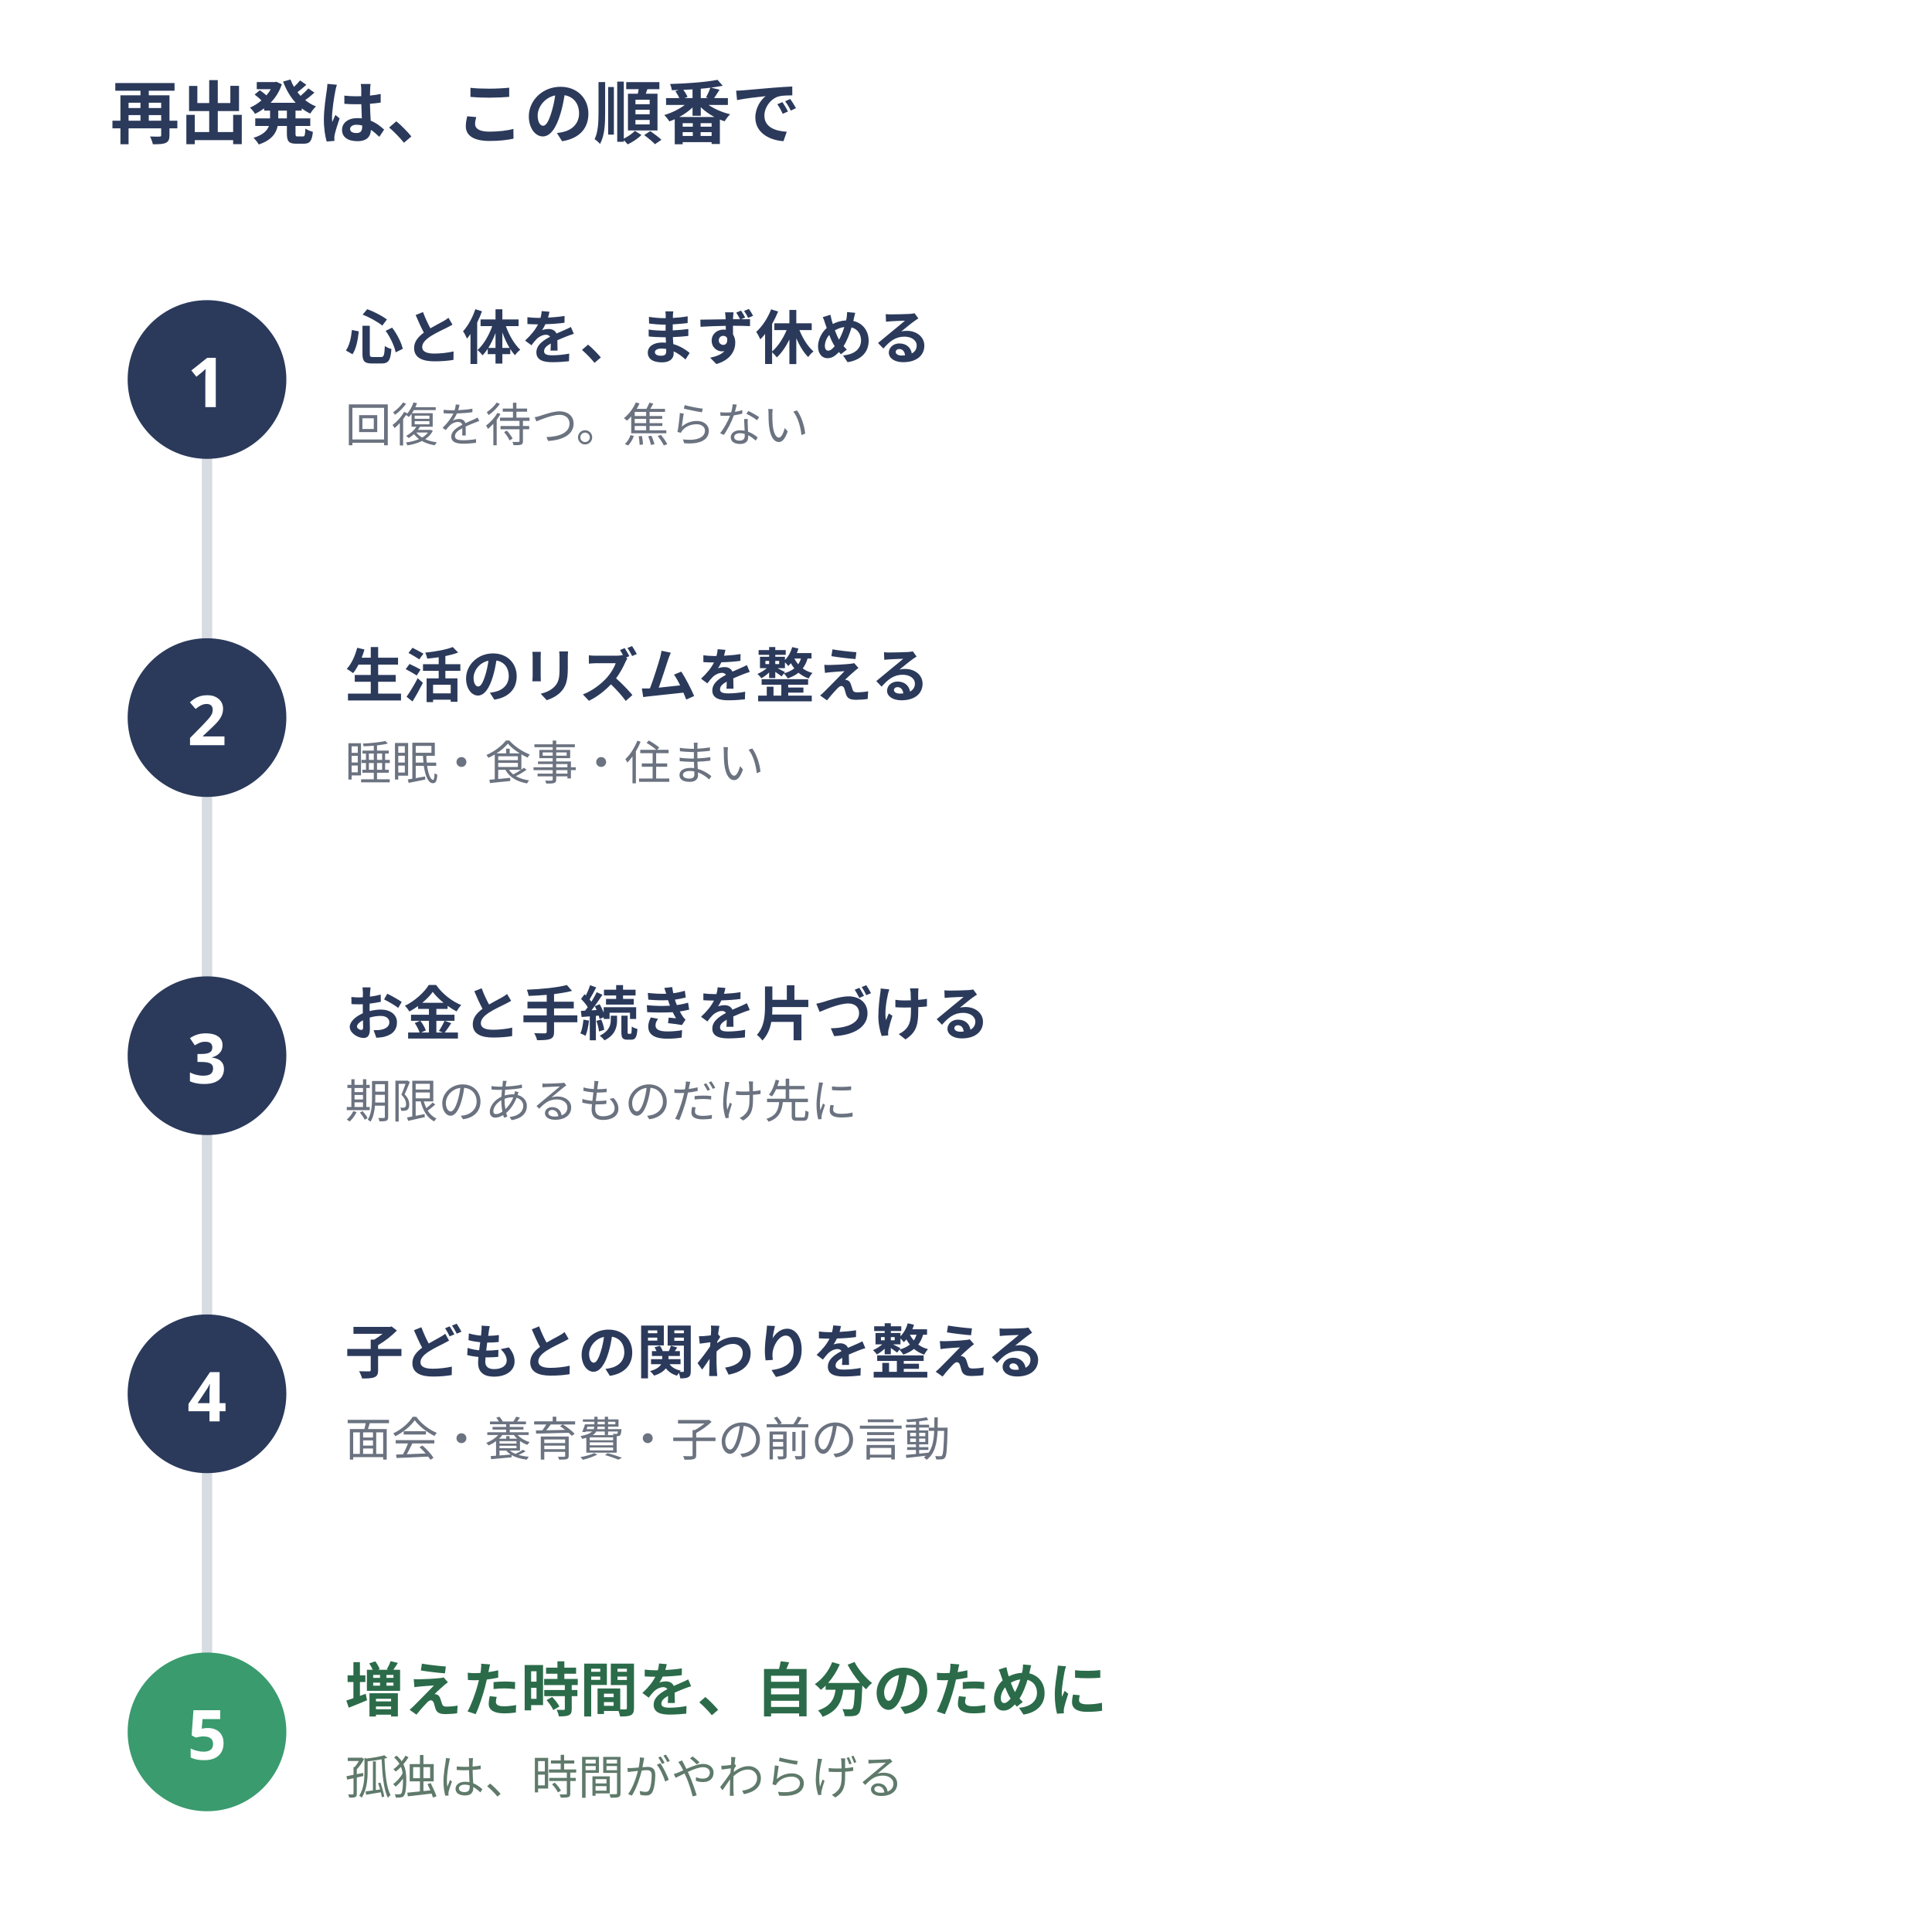
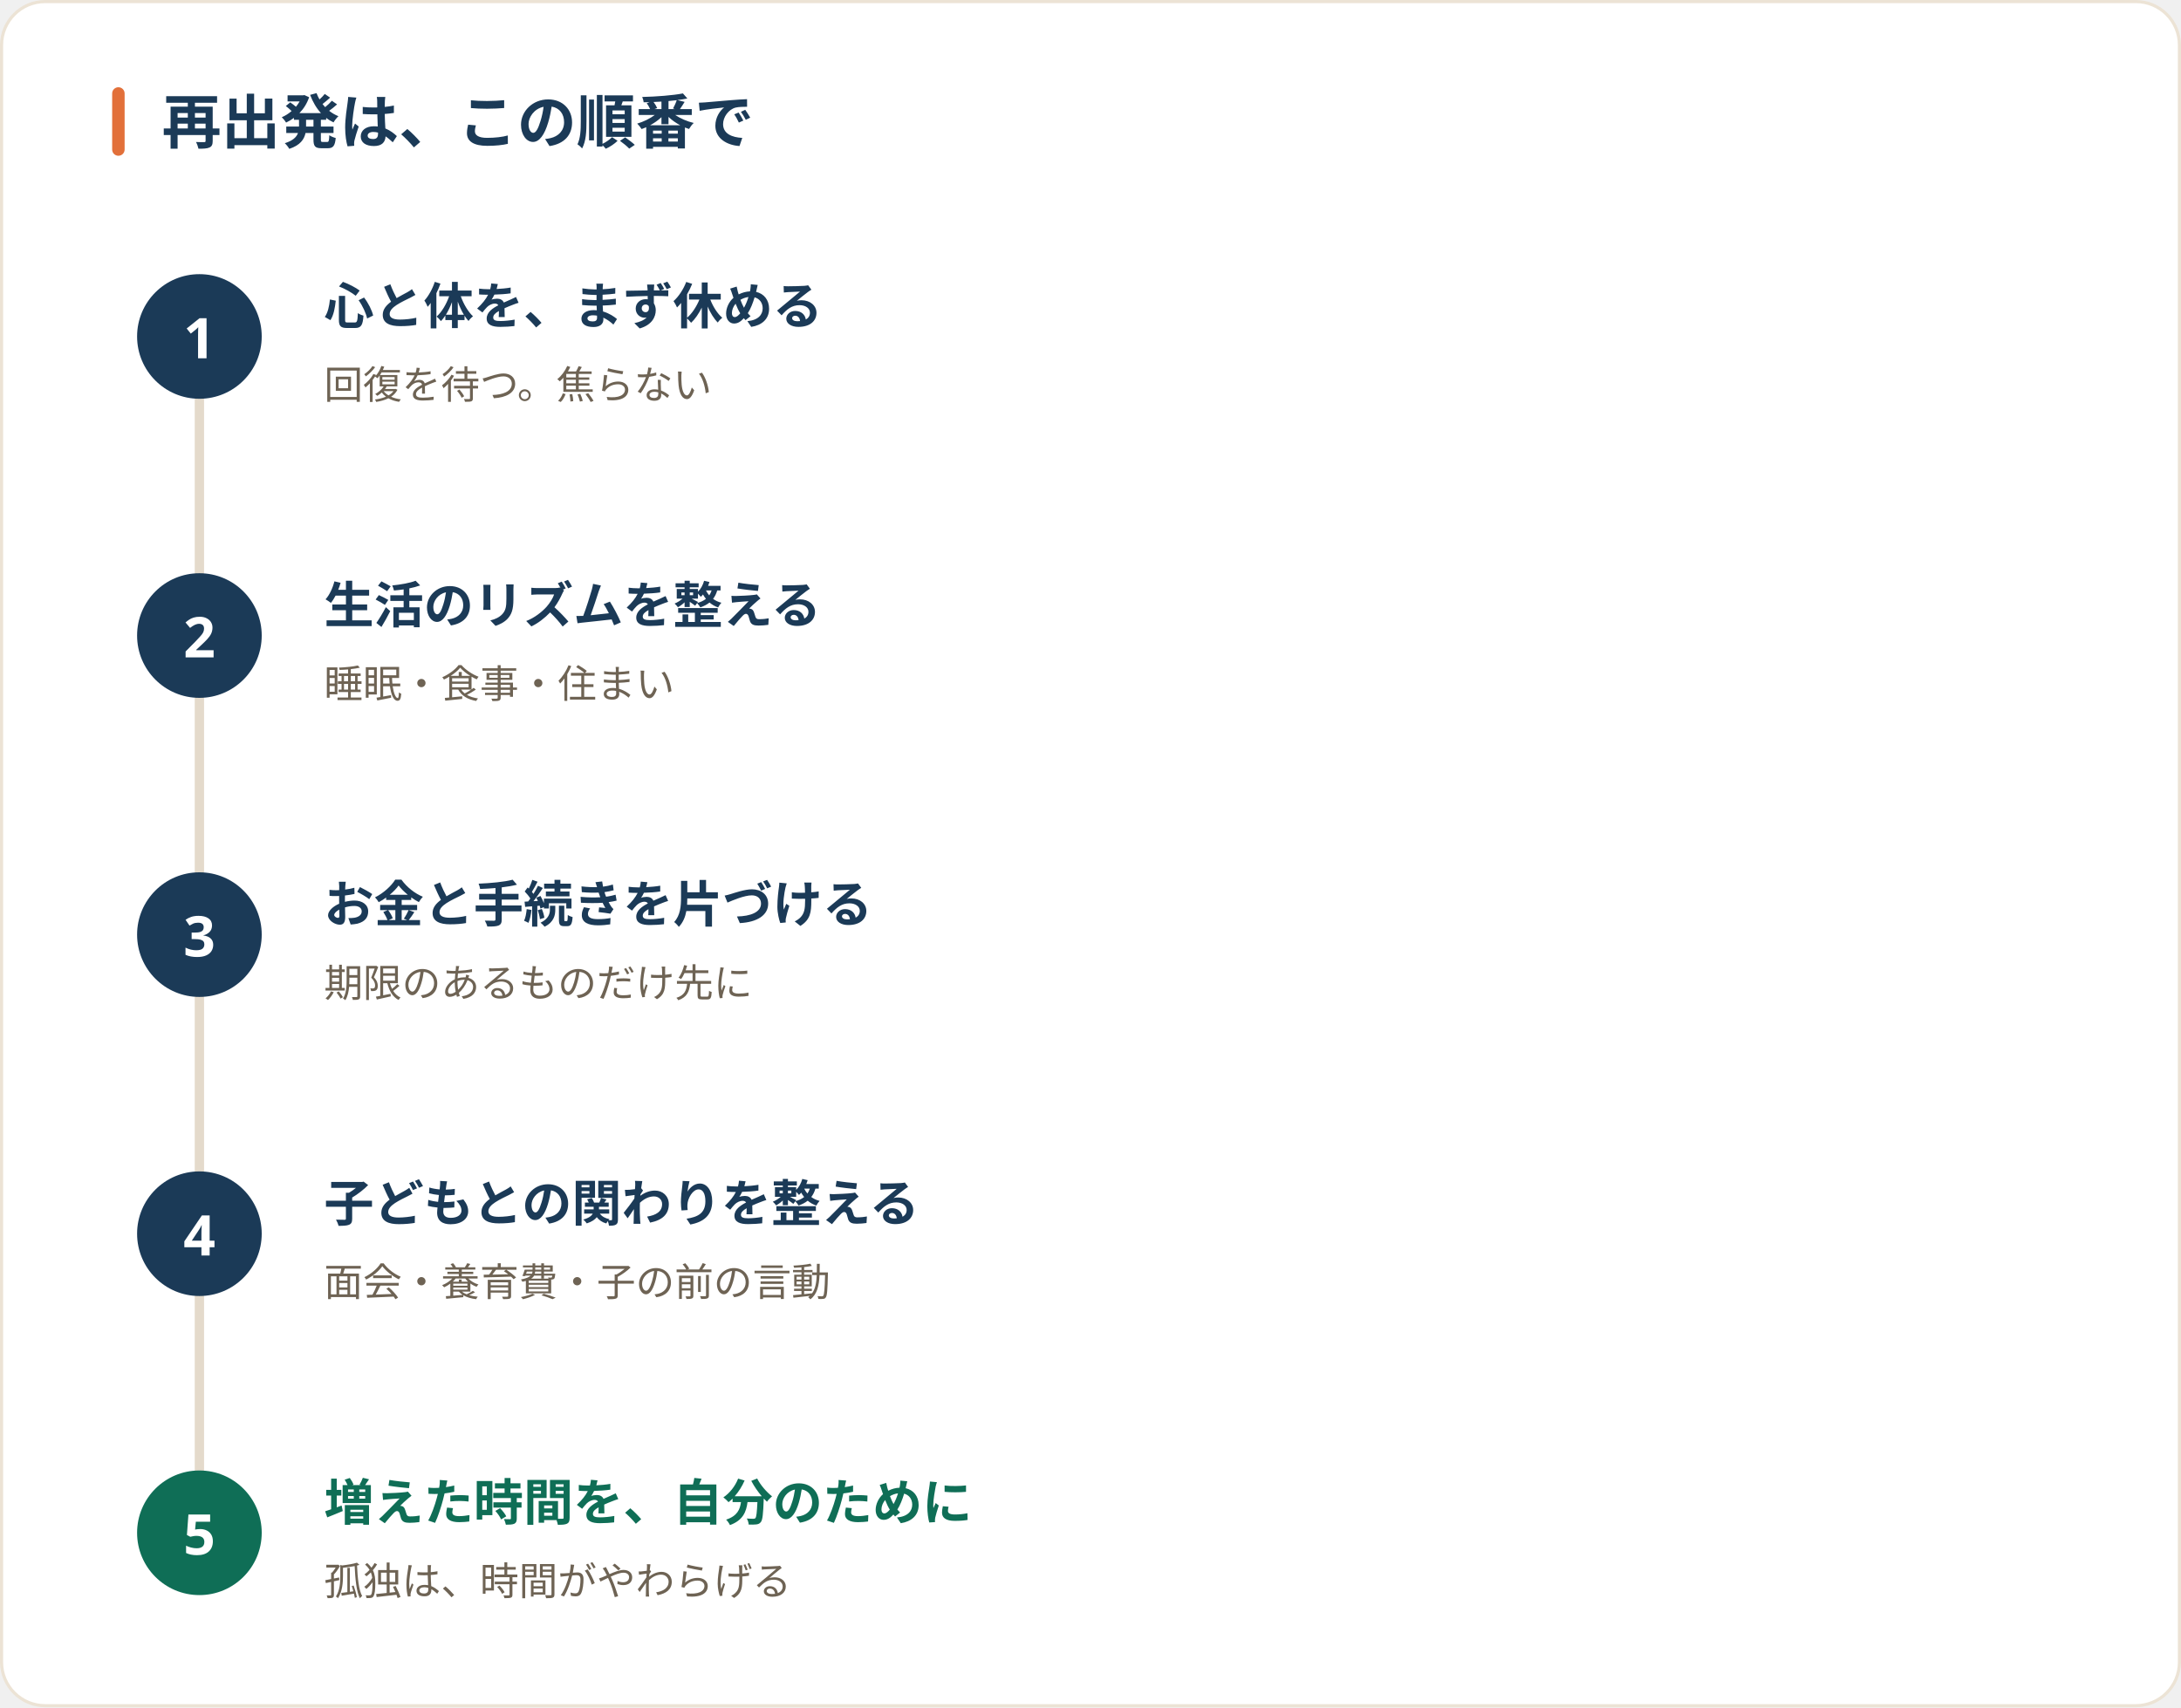
- <svg xmlns="http://www.w3.org/2000/svg" viewBox="0 0 560 560" role="img" aria-labelledby="t" font-family="'Noto Sans JP','Hiragino Kaku Gothic ProN',sans-serif">
-   <rect width="560" height="560" fill="#ffffff" />
-   <text x="32" y="40" font-size="20" font-weight="700" fill="#2b3a5b">再出発は、この順番で</text>
-   <line x1="60" y1="110" x2="60" y2="502" stroke="#d7dbe2" stroke-width="3" />
-   <circle cx="60" cy="110" r="23" fill="#2b3a5b" />
-   <text x="60" y="118" font-size="20" font-weight="700" fill="#ffffff" text-anchor="middle">1</text>
-   <text x="100" y="104" font-size="17" font-weight="700" fill="#2b3a5b">心と体を、まず休める</text>
-   <text x="100" y="128" font-size="13.5" fill="#6b7280">回復を待つ。焦らない</text>
-   <circle cx="60" cy="208" r="23" fill="#2b3a5b" />
-   <text x="60" y="216" font-size="20" font-weight="700" fill="#ffffff" text-anchor="middle">2</text>
-   <text x="100" y="202" font-size="17" font-weight="700" fill="#2b3a5b">生活のリズムを整える</text>
-   <text x="100" y="226" font-size="13.5" fill="#6b7280">睡眠・食事・住まい</text>
-   <circle cx="60" cy="306" r="23" fill="#2b3a5b" />
-   <text x="60" y="314" font-size="20" font-weight="700" fill="#ffffff" text-anchor="middle">3</text>
-   <text x="100" y="300" font-size="17" font-weight="700" fill="#2b3a5b">お金と手続きを片づける</text>
-   <text x="100" y="324" font-size="13.5" fill="#6b7280">期限のあるものだけ先に</text>
-   <circle cx="60" cy="404" r="23" fill="#2b3a5b" />
-   <text x="60" y="412" font-size="20" font-weight="700" fill="#ffffff" text-anchor="middle">4</text>
-   <text x="100" y="398" font-size="17" font-weight="700" fill="#2b3a5b">子どもとの関わりを整える</text>
-   <text x="100" y="422" font-size="13.5" fill="#6b7280">面会・養育費・子の前の言動</text>
-   <circle cx="60" cy="502" r="23" fill="#3a9b6e" />
-   <text x="60" y="510" font-size="20" font-weight="700" fill="#ffffff" text-anchor="middle">5</text>
-   <text x="100" y="496" font-size="17" font-weight="700" fill="#2b6b4a">増えた時間を、自分のために</text>
-   <text x="100" y="520" font-size="13.5" fill="#5f7a6b">孤独は、時間がやわらげる</text>
+ <svg xmlns="http://www.w3.org/2000/svg" viewBox="0 0 700 548" role="img" aria-labelledby="t" font-family="'Zen Kaku Gothic New','Noto Sans JP','Hiragino Kaku Gothic ProN',sans-serif">
+   <rect x="0.5" y="0.5" width="699" height="547" rx="14" fill="#FFFFFF" stroke="#ECE3D5" />
+   <rect x="36" y="28" width="4" height="22" rx="2" fill="#E2703A" />
+   <text x="52" y="46" font-size="19" font-weight="800" fill="#1B3A57">再出発は、この順番で</text>
+   <line x1="64" y1="108" x2="64" y2="492" stroke="#E4DACB" stroke-width="3" />
+   <circle cx="64" cy="108" r="20" fill="#1B3A57" />
+   <text x="64" y="115" font-size="18" font-weight="700" fill="#FFFFFF" text-anchor="middle">1</text>
+   <text x="104" y="104" font-size="16" font-weight="700" fill="#1B3A57">心と体を、まず休める</text>
+   <text x="104" y="128" font-size="12.5" fill="#6E6354">回復を待つ。焦らない</text>
+   <circle cx="64" cy="204" r="20" fill="#1B3A57" />
+   <text x="64" y="211" font-size="18" font-weight="700" fill="#FFFFFF" text-anchor="middle">2</text>
+   <text x="104" y="200" font-size="16" font-weight="700" fill="#1B3A57">生活のリズムを整える</text>
+   <text x="104" y="224" font-size="12.5" fill="#6E6354">睡眠・食事・住まい</text>
+   <circle cx="64" cy="300" r="20" fill="#1B3A57" />
+   <text x="64" y="307" font-size="18" font-weight="700" fill="#FFFFFF" text-anchor="middle">3</text>
+   <text x="104" y="296" font-size="16" font-weight="700" fill="#1B3A57">お金と手続きを片づける</text>
+   <text x="104" y="320" font-size="12.5" fill="#6E6354">期限のあるものだけ先に</text>
+   <circle cx="64" cy="396" r="20" fill="#1B3A57" />
+   <text x="64" y="403" font-size="18" font-weight="700" fill="#FFFFFF" text-anchor="middle">4</text>
+   <text x="104" y="392" font-size="16" font-weight="700" fill="#1B3A57">子どもとの関わりを整える</text>
+   <text x="104" y="416" font-size="12.5" fill="#6E6354">面会・養育費・子の前の言動</text>
+   <circle cx="64" cy="492" r="20" fill="#0F6E56" />
+   <text x="64" y="499" font-size="18" font-weight="700" fill="#FFFFFF" text-anchor="middle">5</text>
+   <text x="104" y="488" font-size="16" font-weight="700" fill="#0F6E56">増えた時間を、自分のために</text>
+   <text x="104" y="512" font-size="12.5" fill="#6E6354">孤独は、時間がやわらげる</text>
</svg>
